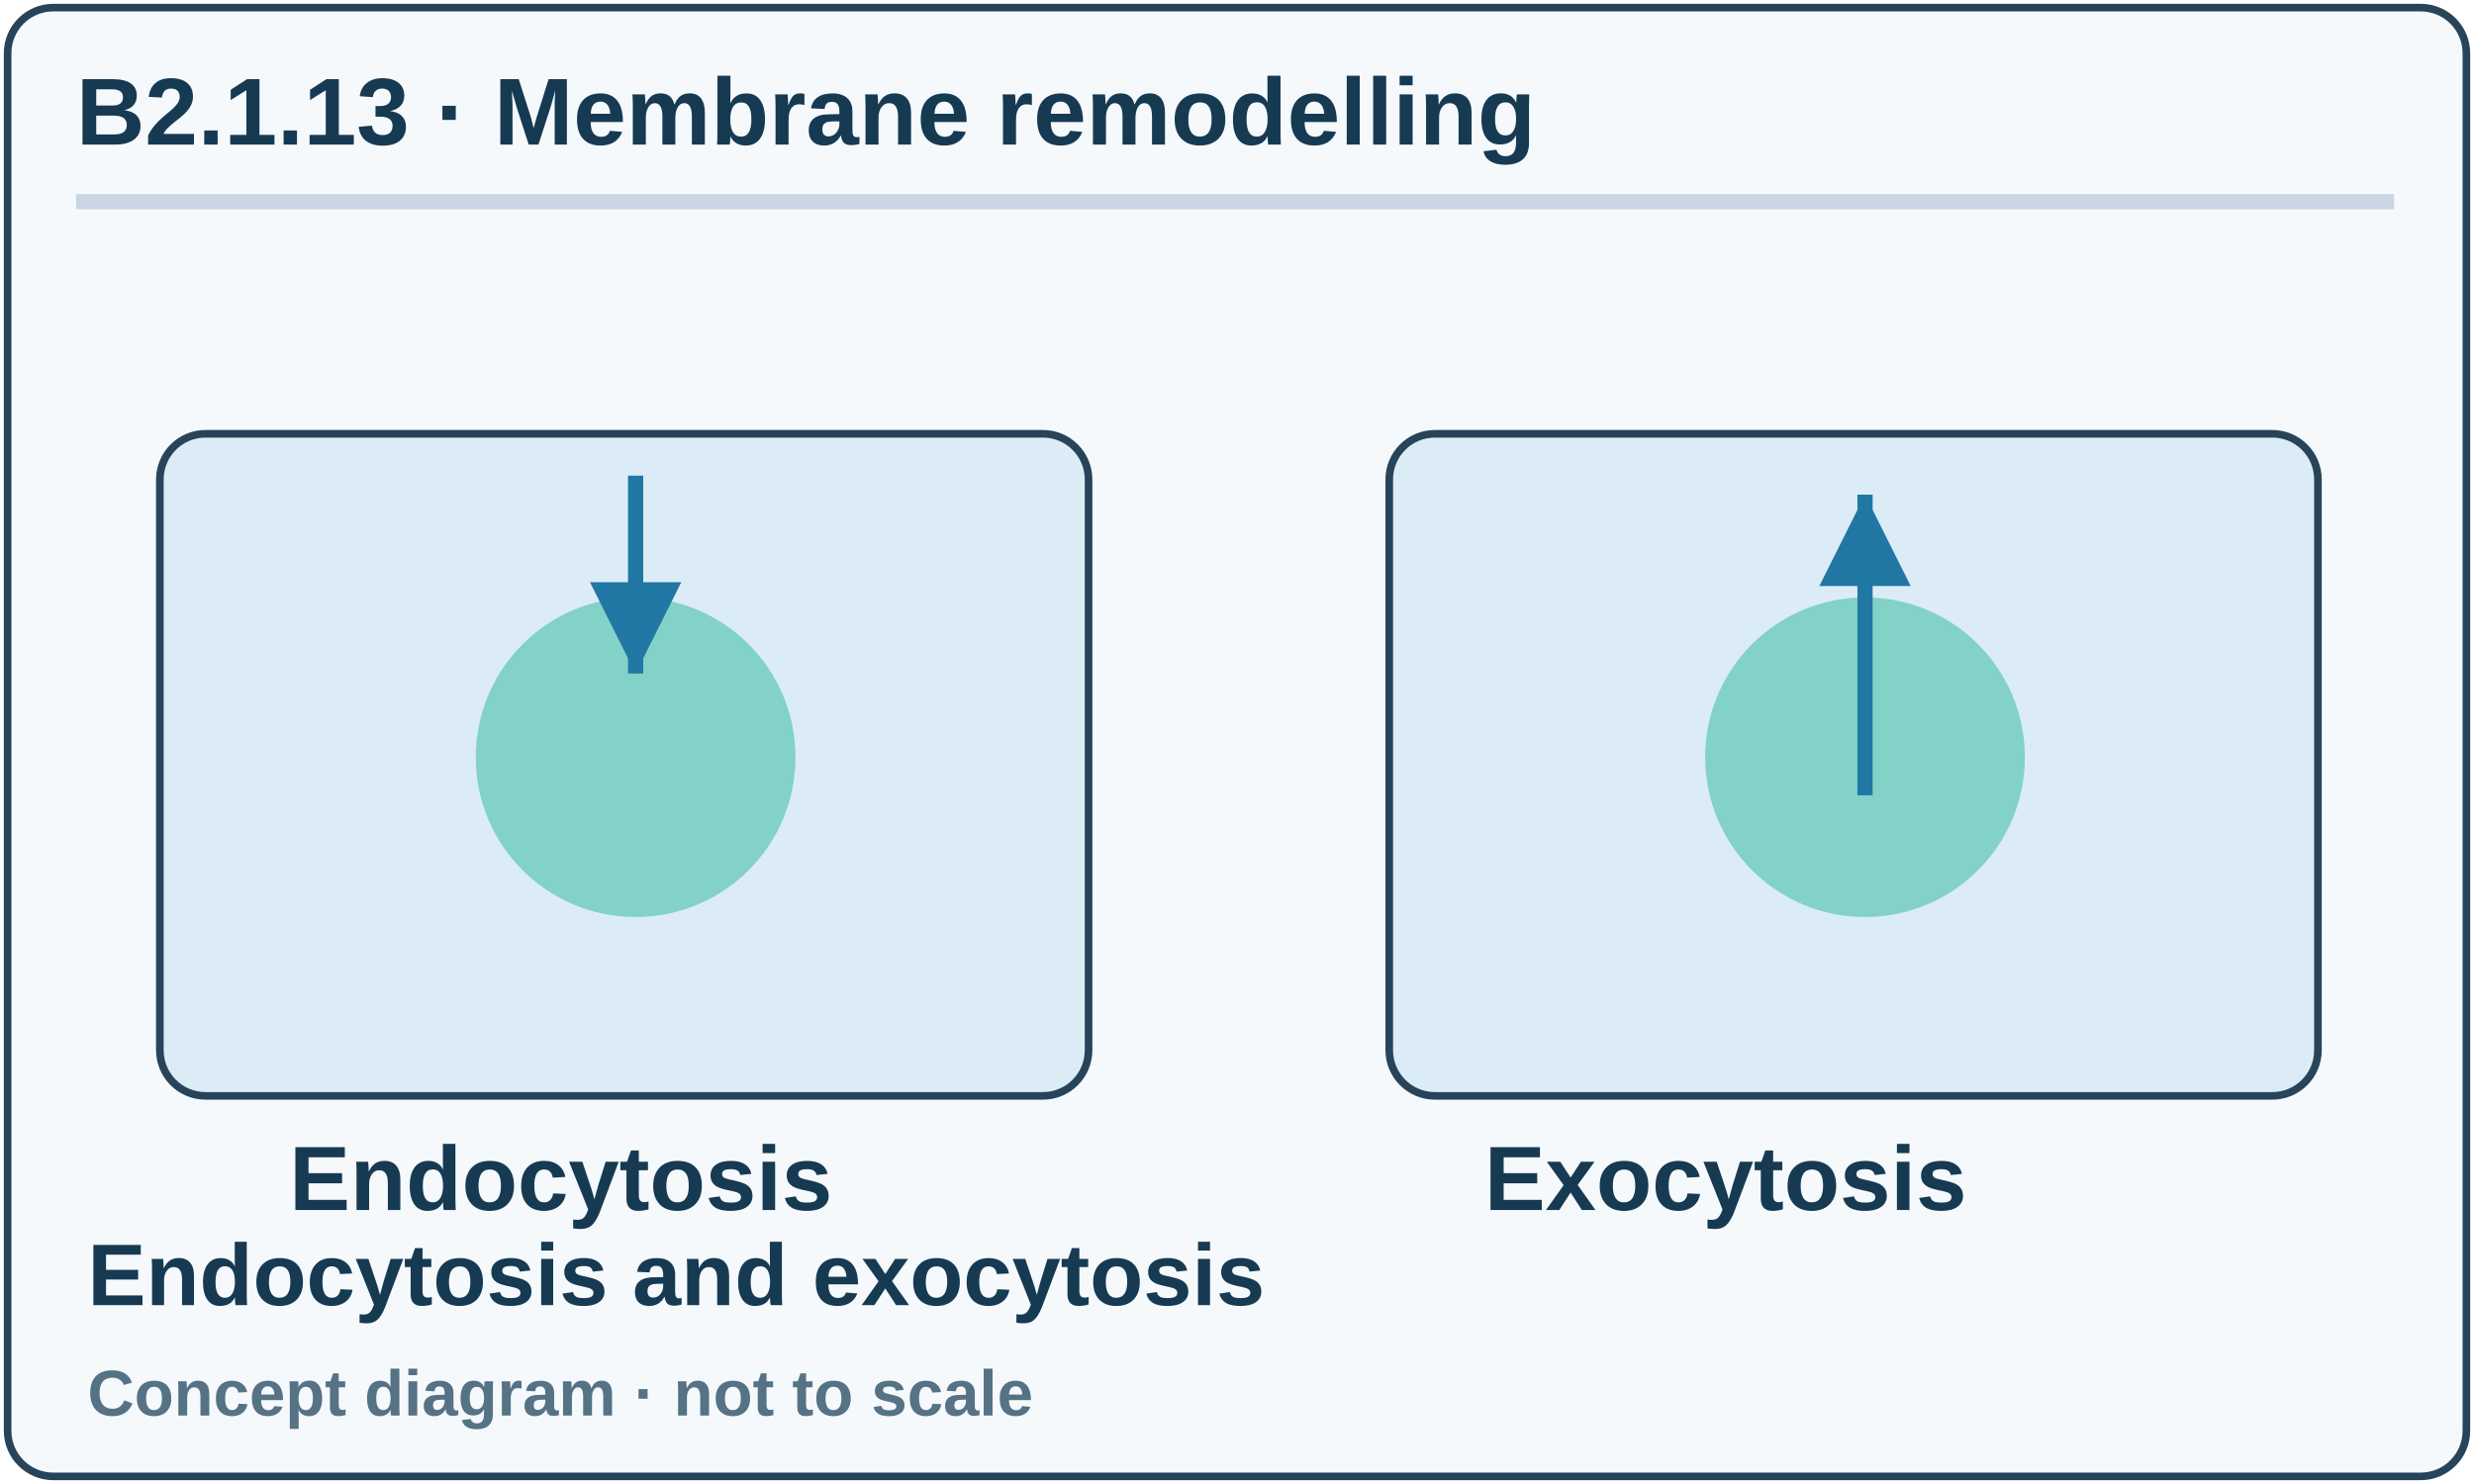
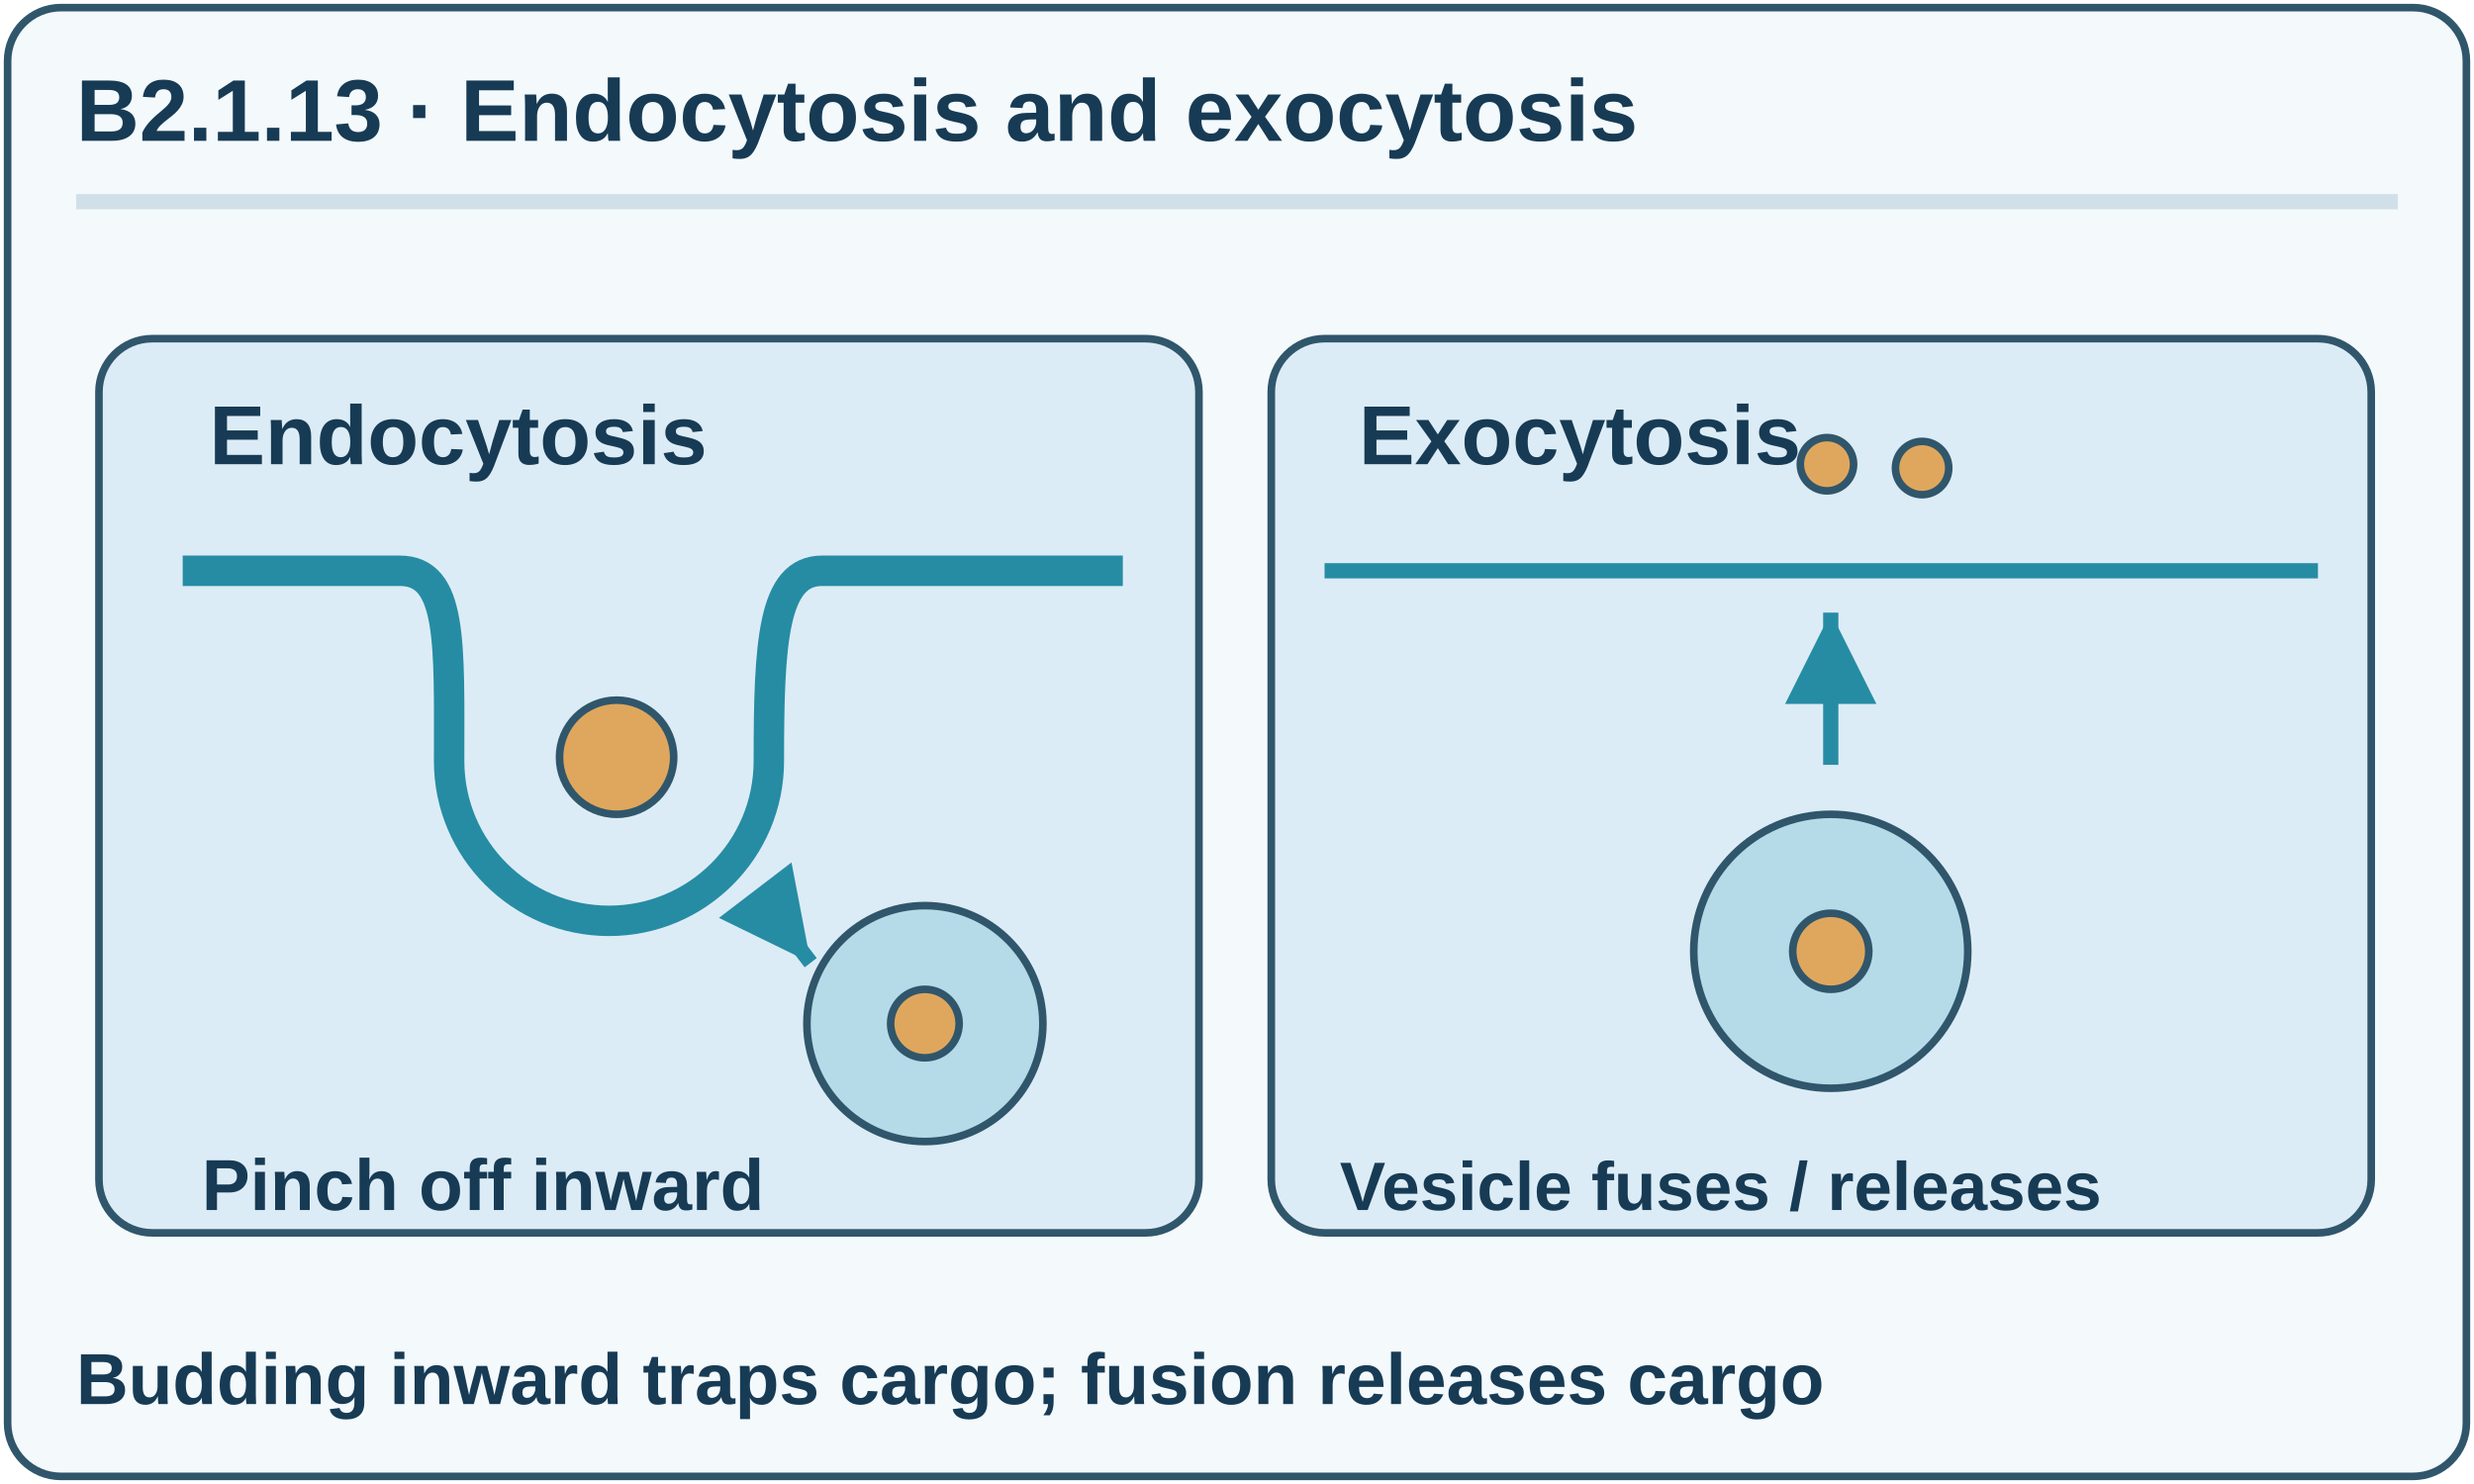
- <svg xmlns="http://www.w3.org/2000/svg" viewBox="0 0 650 390" role="img" aria-labelledby="title desc">
+ <svg xmlns="http://www.w3.org/2000/svg" viewBox="0 0 650 390" role="img" aria-labelledby="title">
  <defs>
    <marker id="tip" markerWidth="7" markerHeight="7" refX="6" refY="3" orient="auto">
-       <path d="M0 0 L6 3 L0 6" fill="#2177a4" />
+       <path d="M0 0 L6 3 L0 6" fill="#268ca4" />
    </marker>
  </defs>
-   <rect x="2" y="2" width="646" height="386" rx="12" fill="#f5f9fc" stroke="#28445a" stroke-width="2" />
-   <text x="20" y="38" font-size="25" fill="#173a53" font-family="Arial,sans-serif" font-weight="600">B2.1.13 · Membrane remodelling</text>
-   <line x1="20" y1="53" x2="629" y2="53" stroke="#c8d7e3" stroke-width="4" />
-   <rect x="42" y="114" width="244" height="174" rx="12" fill="#dcecf6" stroke="#28445a" stroke-width="2" />
-   <rect x="365" y="114" width="244" height="174" rx="12" fill="#dcecf6" stroke="#28445a" stroke-width="2" />
-   <circle cx="167" cy="199" r="42" fill="#82d2c7" />
-   <circle cx="490" cy="199" r="42" fill="#82d2c7" />
-   <line x1="167" y1="125" x2="167" y2="177" stroke="#2177a4" stroke-width="4" marker-end="url(#tip)" />
-   <line x1="490" y1="209" x2="490" y2="130" stroke="#2177a4" stroke-width="4" marker-end="url(#tip)" />
-   <text x="76" y="318" font-size="24" fill="#173a53" font-family="Arial,sans-serif" font-weight="600">Endocytosis</text>
-   <text x="390" y="318" font-size="24" fill="#173a53" font-family="Arial,sans-serif" font-weight="600">Exocytosis</text>
-   <text x="23" y="343" font-size="23" fill="#173a53" font-family="Arial,sans-serif" font-weight="600">Endocytosis and exocytosis</text>
-   <text x="23" y="372" font-size="17" fill="#567285" font-family="Arial,sans-serif" font-weight="600">Concept diagram · not to scale</text>
+   <rect x="2" y="2" width="646" height="386" rx="14" fill="#f4f9fc" stroke="#30566b" stroke-width="2" />
+   <text x="20" y="37" fill="#173b54" font-family="Arial,sans-serif" font-size="23" font-weight="600">B2.1.13 · Endocytosis and exocytosis</text>
+   <path d="M20 53 L630 53" fill="none" stroke="#d1e0e8" stroke-width="4" />
+   <rect x="26" y="89" width="289" height="235" rx="14" fill="#dcecf6" stroke="#30566b" stroke-width="2" />
+   <rect x="334" y="89" width="289" height="235" rx="14" fill="#dcecf6" stroke="#30566b" stroke-width="2" />
+   <path d="M48 150 H105 C119 150 118 169 118 200 A42 42 0 0 0 202 200 C202 169 203 150 216 150 H295" fill="none" stroke="#268ca4" stroke-width="8" />
+   <circle cx="162" cy="199" r="15" fill="#dfa75d" stroke="#30566b" stroke-width="2" />
+   <circle cx="243" cy="269" r="31" fill="#b5dbe8" stroke="#30566b" stroke-width="2" />
+   <circle cx="243" cy="269" r="9" fill="#dfa75d" stroke="#30566b" stroke-width="2" />
+   <path d="M200 236 L213 253" fill="none" stroke="#268ca4" stroke-width="4" marker-end="url(#tip)" />
+   <path d="M348 150 L609 150" fill="none" stroke="#268ca4" stroke-width="4" />
+   <circle cx="481" cy="250" r="36" fill="#b5dbe8" stroke="#30566b" stroke-width="2" />
+   <circle cx="481" cy="250" r="10" fill="#dfa75d" stroke="#30566b" stroke-width="2" />
+   <path d="M481 201 L481 161" fill="none" stroke="#268ca4" stroke-width="4" marker-end="url(#tip)" />
+   <circle cx="480" cy="122" r="7" fill="#dfa75d" stroke="#30566b" stroke-width="2" />
+   <circle cx="505" cy="123" r="7" fill="#dfa75d" stroke="#30566b" stroke-width="2" />
+   <text x="55" y="122" fill="#173b54" font-family="Arial,sans-serif" font-size="22" font-weight="600">Endocytosis</text>
+   <text x="357" y="122" fill="#173b54" font-family="Arial,sans-serif" font-size="22" font-weight="600">Exocytosis</text>
+   <text x="53" y="318" fill="#173b54" font-family="Arial,sans-serif" font-size="19" font-weight="600">Pinch off inward</text>
+   <text x="352" y="318" fill="#173b54" font-family="Arial,sans-serif" font-size="18" font-weight="600">Vesicle fuses / releases</text>
+   <text x="20" y="369" fill="#173b54" font-family="Arial,sans-serif" font-size="19" font-weight="600">Budding inward traps cargo; fusion releases cargo</text>
</svg>
